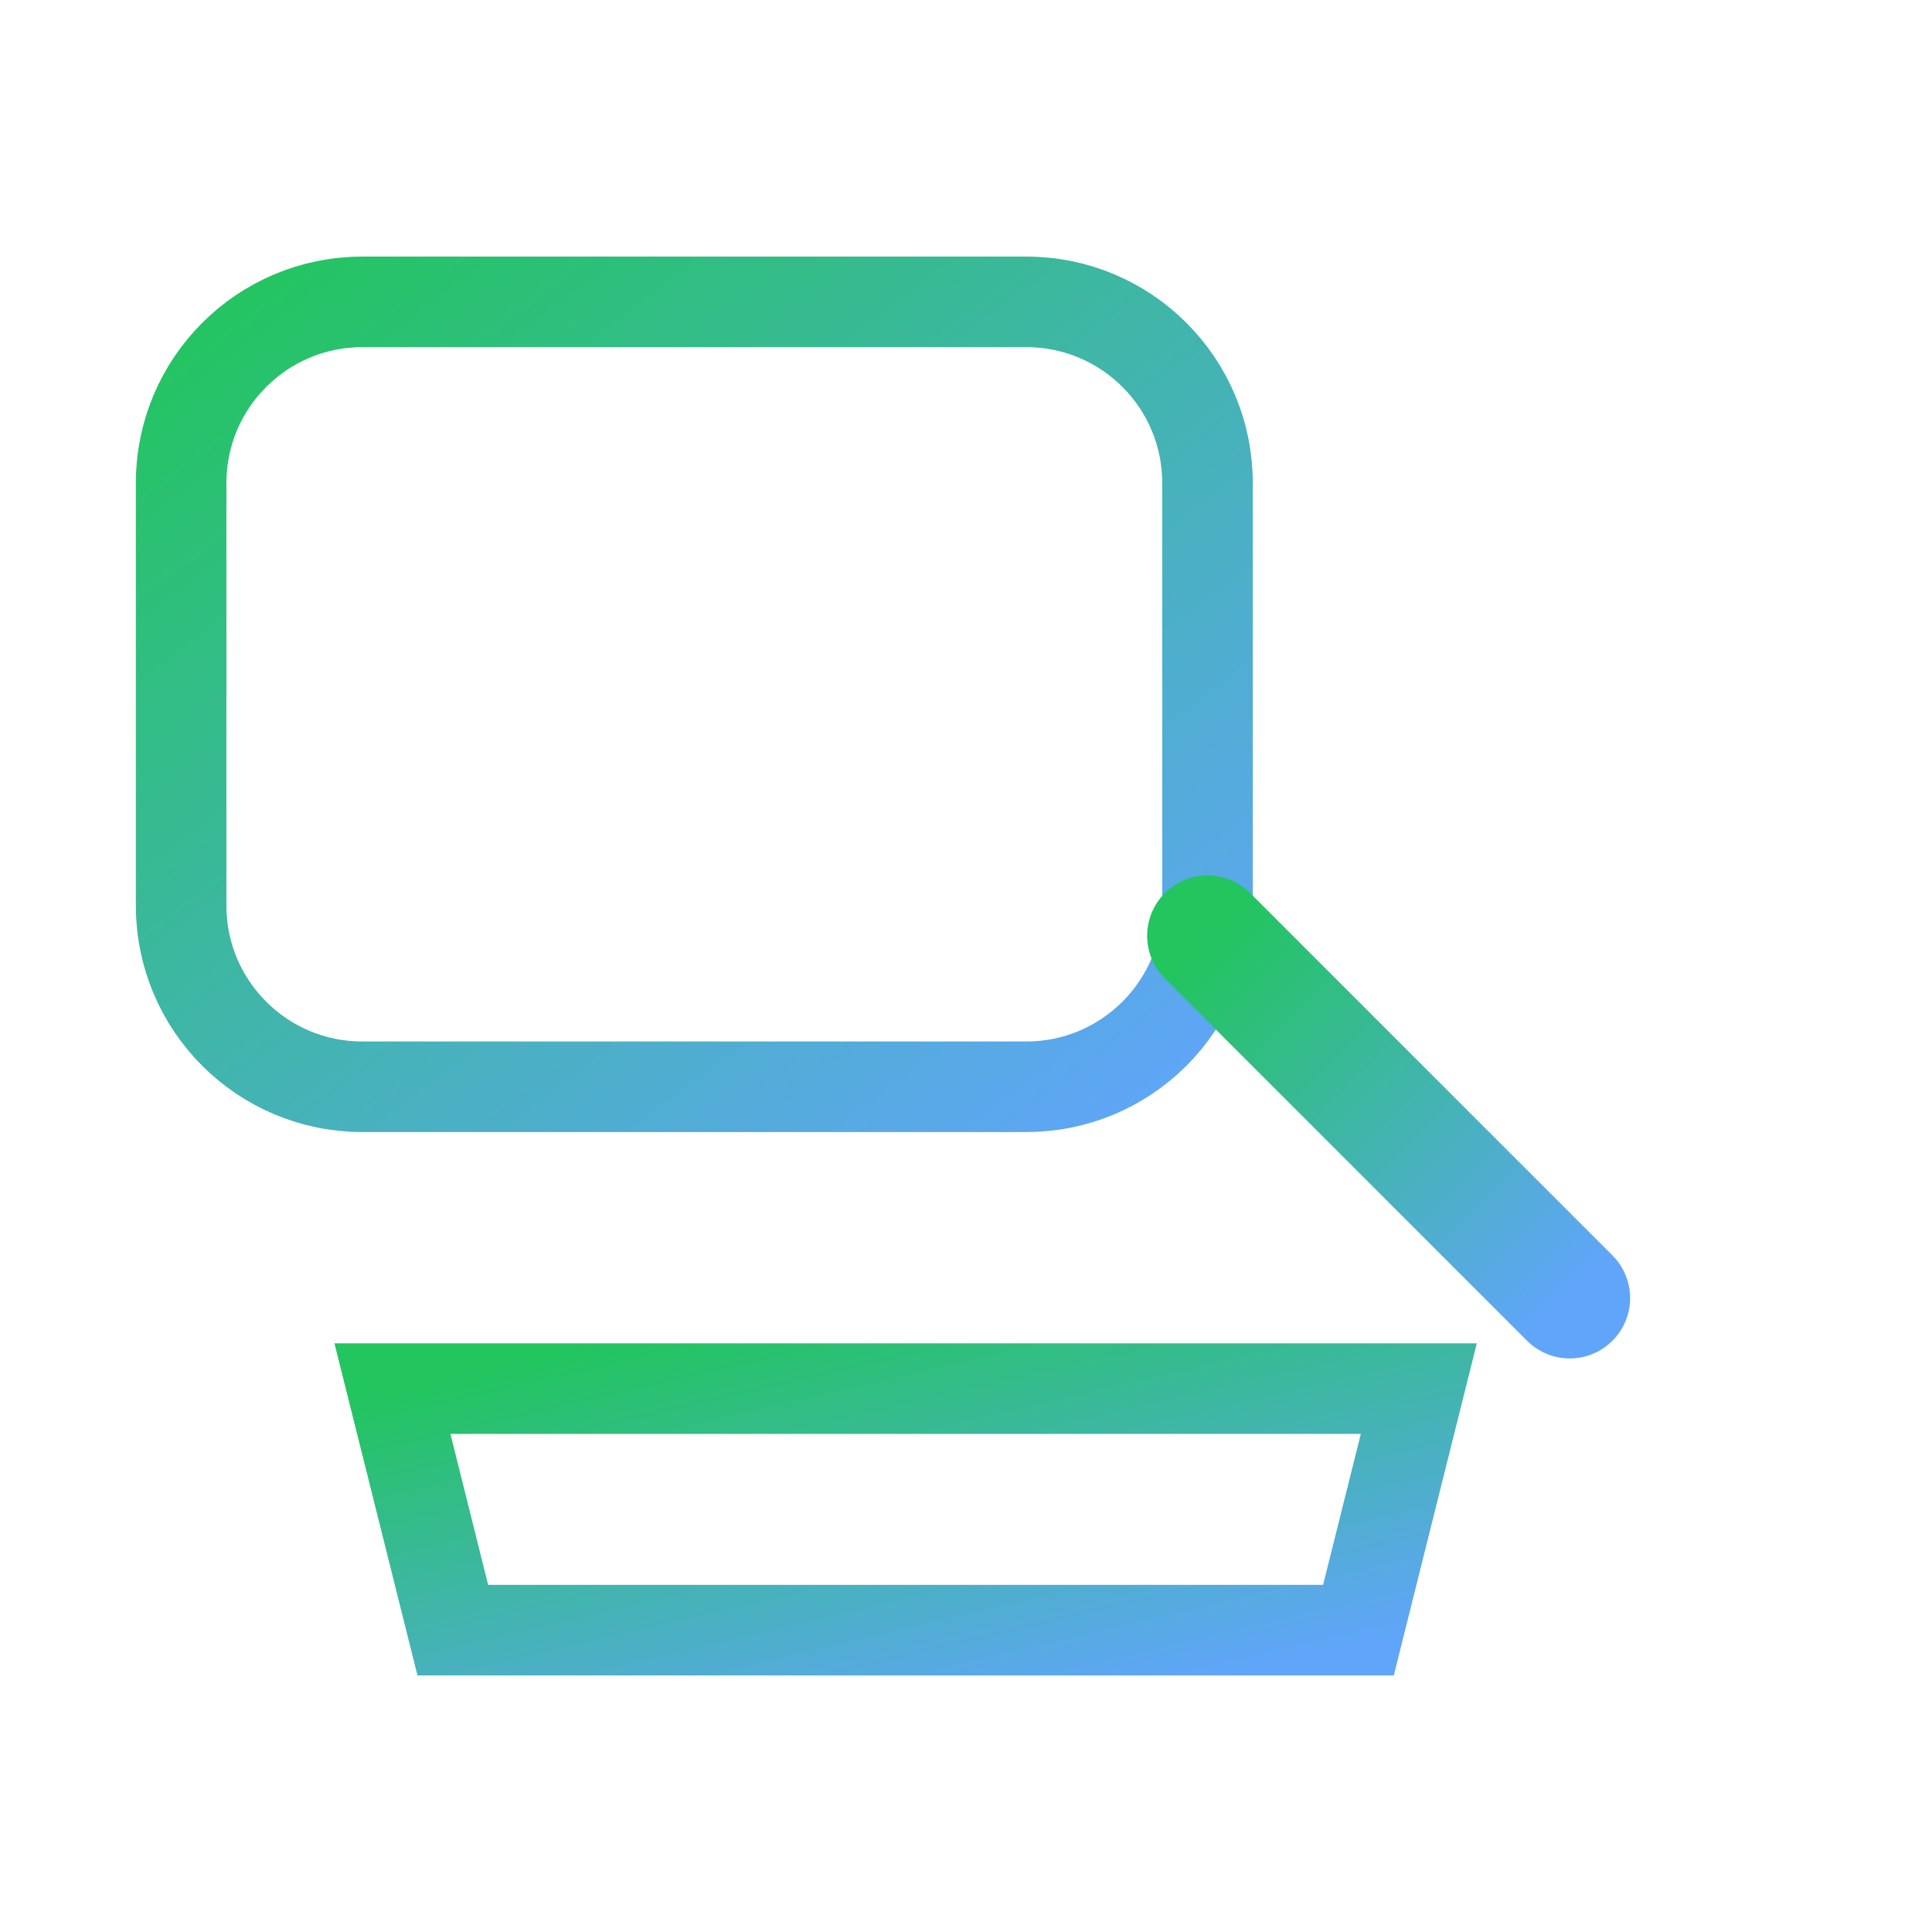
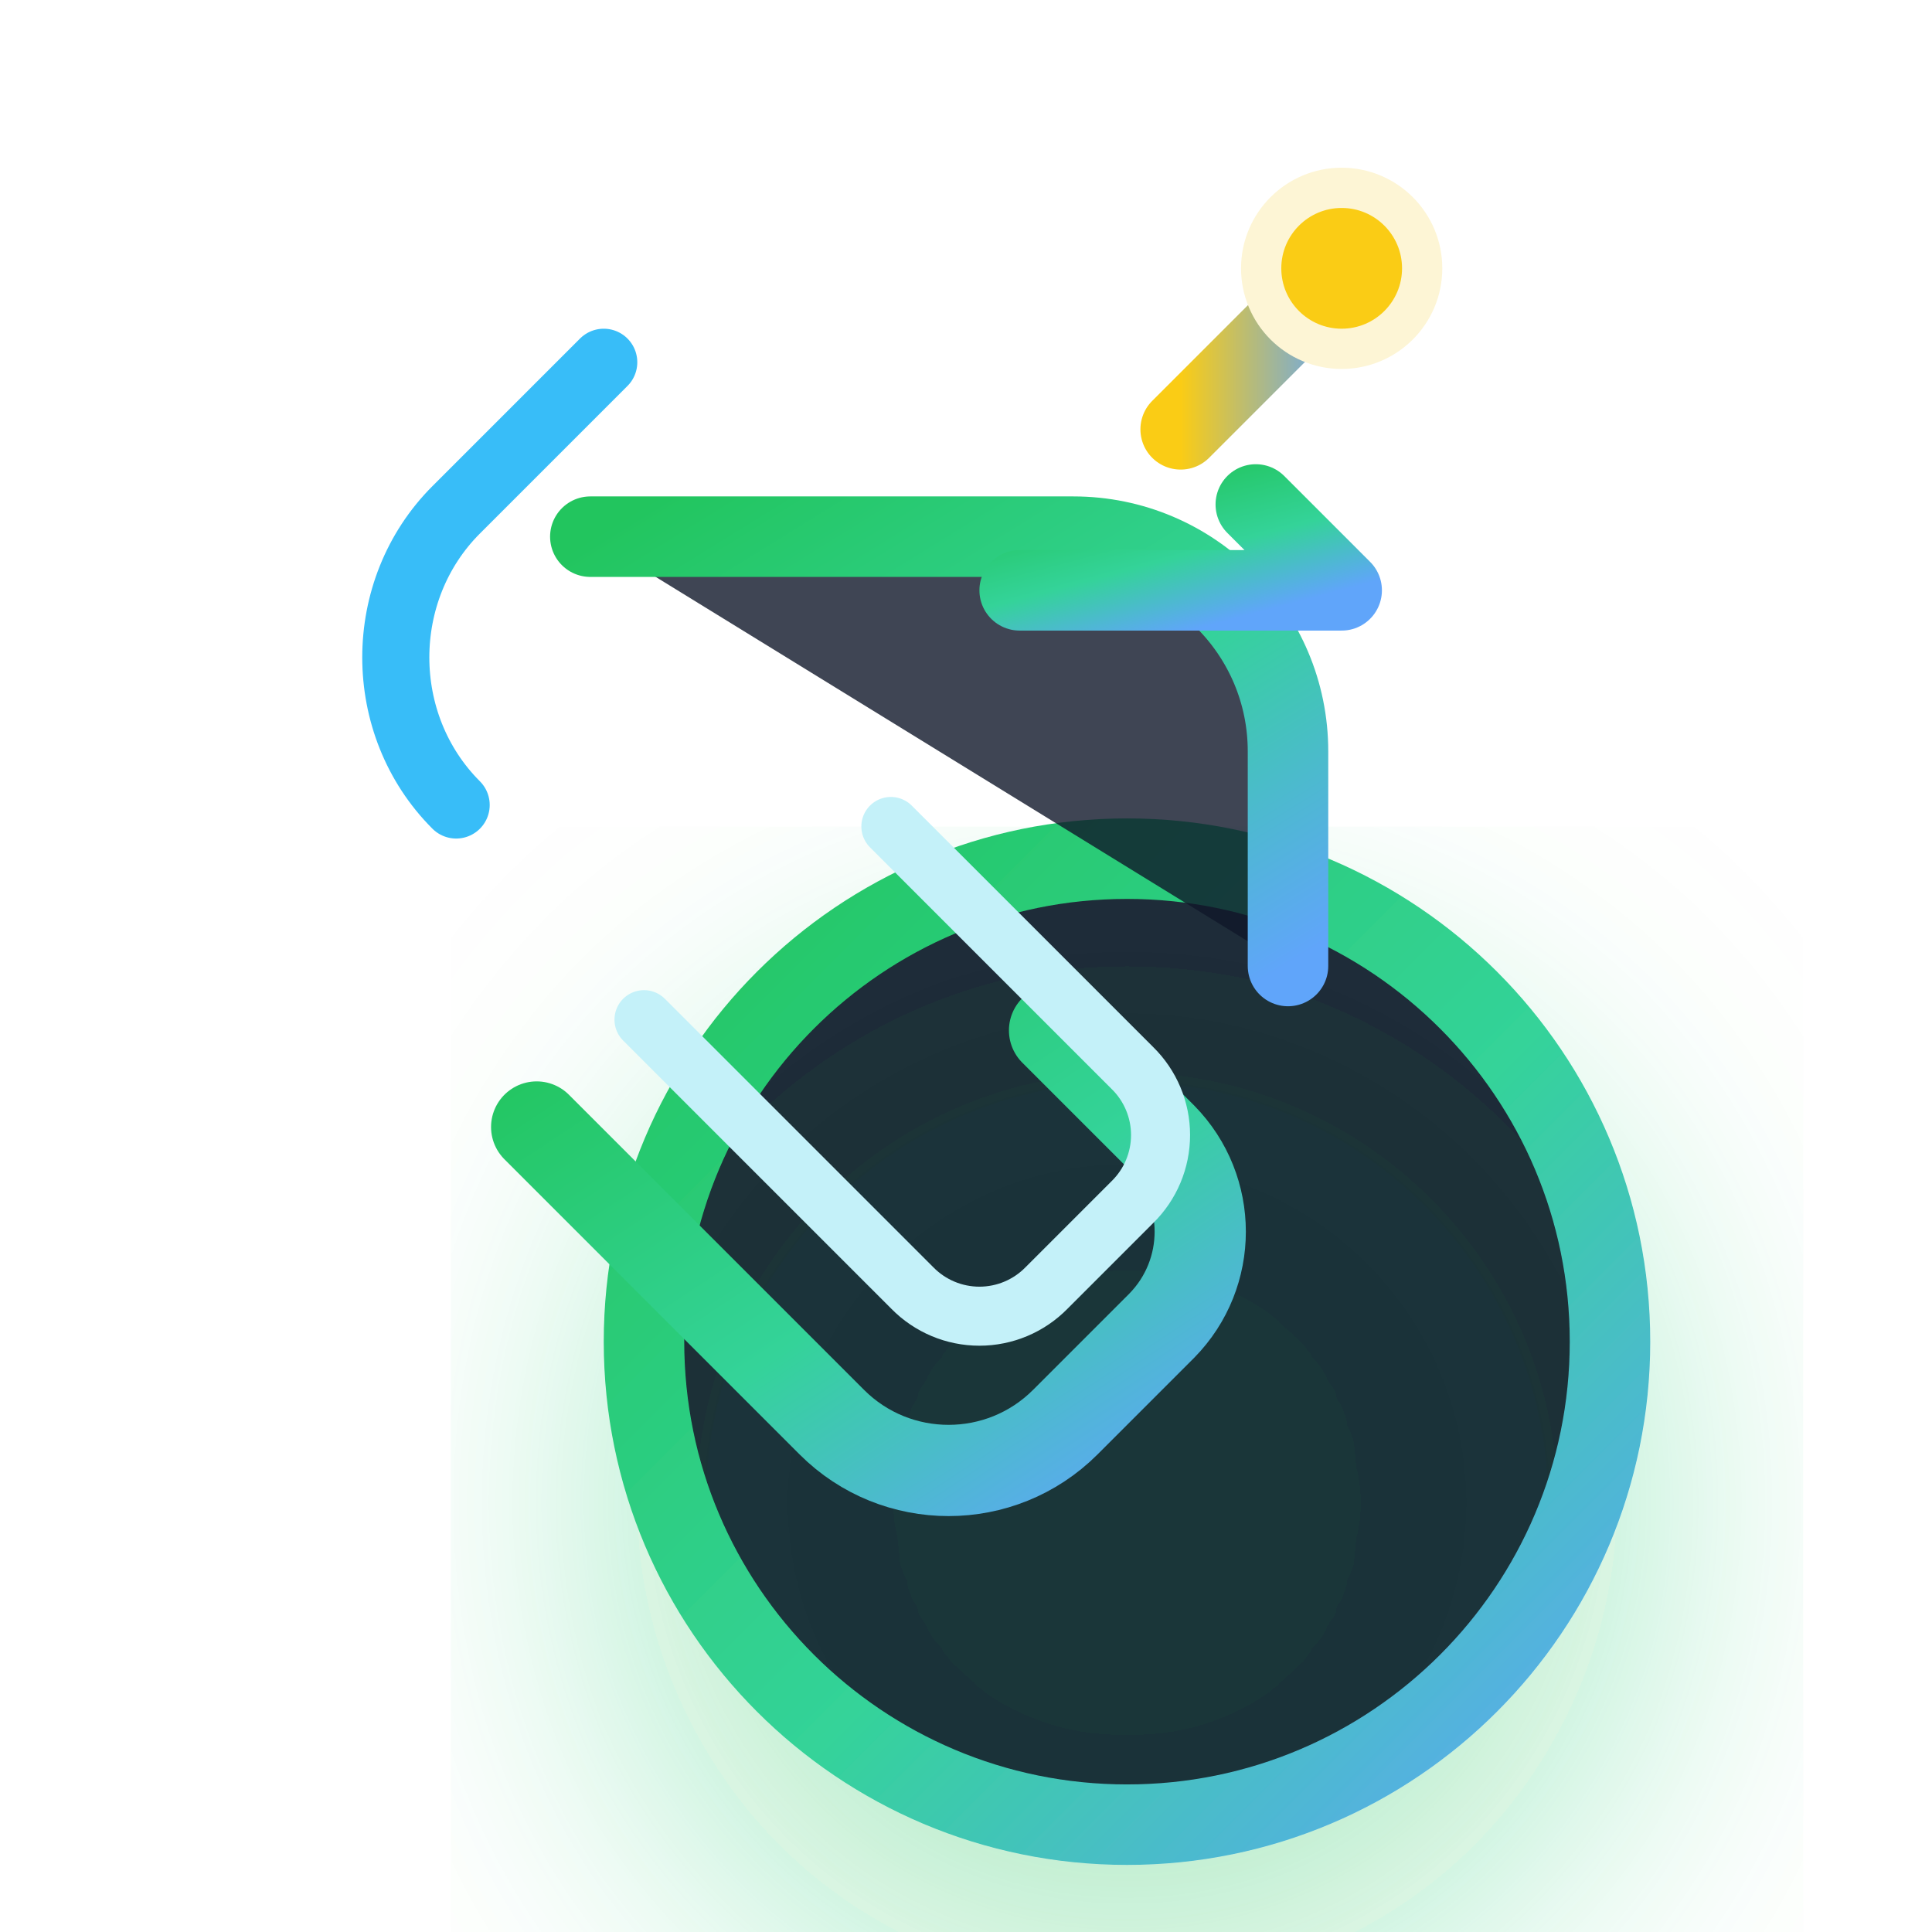
- <svg xmlns="http://www.w3.org/2000/svg" viewBox="0 0 64 64">
+ <svg xmlns="http://www.w3.org/2000/svg" viewBox="0 0 72 72" role="img" aria-labelledby="title desc">
  <defs>
-     <linearGradient id="g" x1="0" x2="1" y1="0" y2="1">
+     <linearGradient id="badge" x1="0" y1="0" x2="1" y2="1">
      <stop offset="0%" stop-color="#22c55e" />
+       <stop offset="55%" stop-color="#34d399" />
      <stop offset="100%" stop-color="#60a5fa" />
    </linearGradient>
+     <linearGradient id="spark" x1="0" y1="0" x2="1" y2="0">
+       <stop offset="0%" stop-color="#facc15" />
+       <stop offset="100%" stop-color="#60a5fa" />
+     </linearGradient>
+     <filter id="glow" x="-20%" y="-20%" width="140%" height="140%">
+       <feDropShadow dx="0" dy="6" stdDeviation="6" flood-color="#22c55e" flood-opacity="0.35" />
+     </filter>
  </defs>
-   <rect x="6" y="10" width="34" height="26" rx="6" stroke="url(#g)" stroke-width="3" fill="none" />
-   <path d="M40 31l12 12" stroke="url(#g)" stroke-width="4" stroke-linecap="round" />
-   <path d="M13 46h34l-2 8H15l-2-8z" stroke="url(#g)" stroke-width="3" fill="none" />
+   <g fill="none" stroke-linecap="round" stroke-linejoin="round">
+     <path d="M60 50a18 18 0 1 1-36 0 18 18 0 0 1 36 0Z" fill="rgba(15,23,42,0.92)" stroke="url(#badge)" stroke-width="3" filter="url(#glow)" />
+     <path d="M22 20h18a8 8 0 0 1 8 8v8" fill="rgba(15,23,42,0.8)" stroke="url(#badge)" stroke-width="3" />
+     <path d="M20 42 31 53c2.4 2.4 6.3 2.4 8.7 0l3.6-3.6a5 5 0 0 0 0-7l-4-4" stroke="url(#badge)" stroke-width="3.4" />
+     <path d="M24 38 34 48a3.5 3.5 0 0 0 5 0l3.2-3.2a3.5 3.5 0 0 0 0-5l-9-9" stroke="#c4f1f9" stroke-width="2.2" />
+     <path d="M38 22h12l-3.2-3.2" stroke="url(#badge)" stroke-width="3" />
+     <path d="m44 16 6-6" stroke="url(#spark)" stroke-width="3" />
+     <circle cx="50" cy="10" r="3" fill="#facc15" stroke="#fdf5d5" stroke-width="1.5" />
+     <path d="M17 30c-3-3-3-8 0-11l5.5-5.5" stroke="#38bdf8" stroke-width="2.5" />
+   </g>
</svg>
